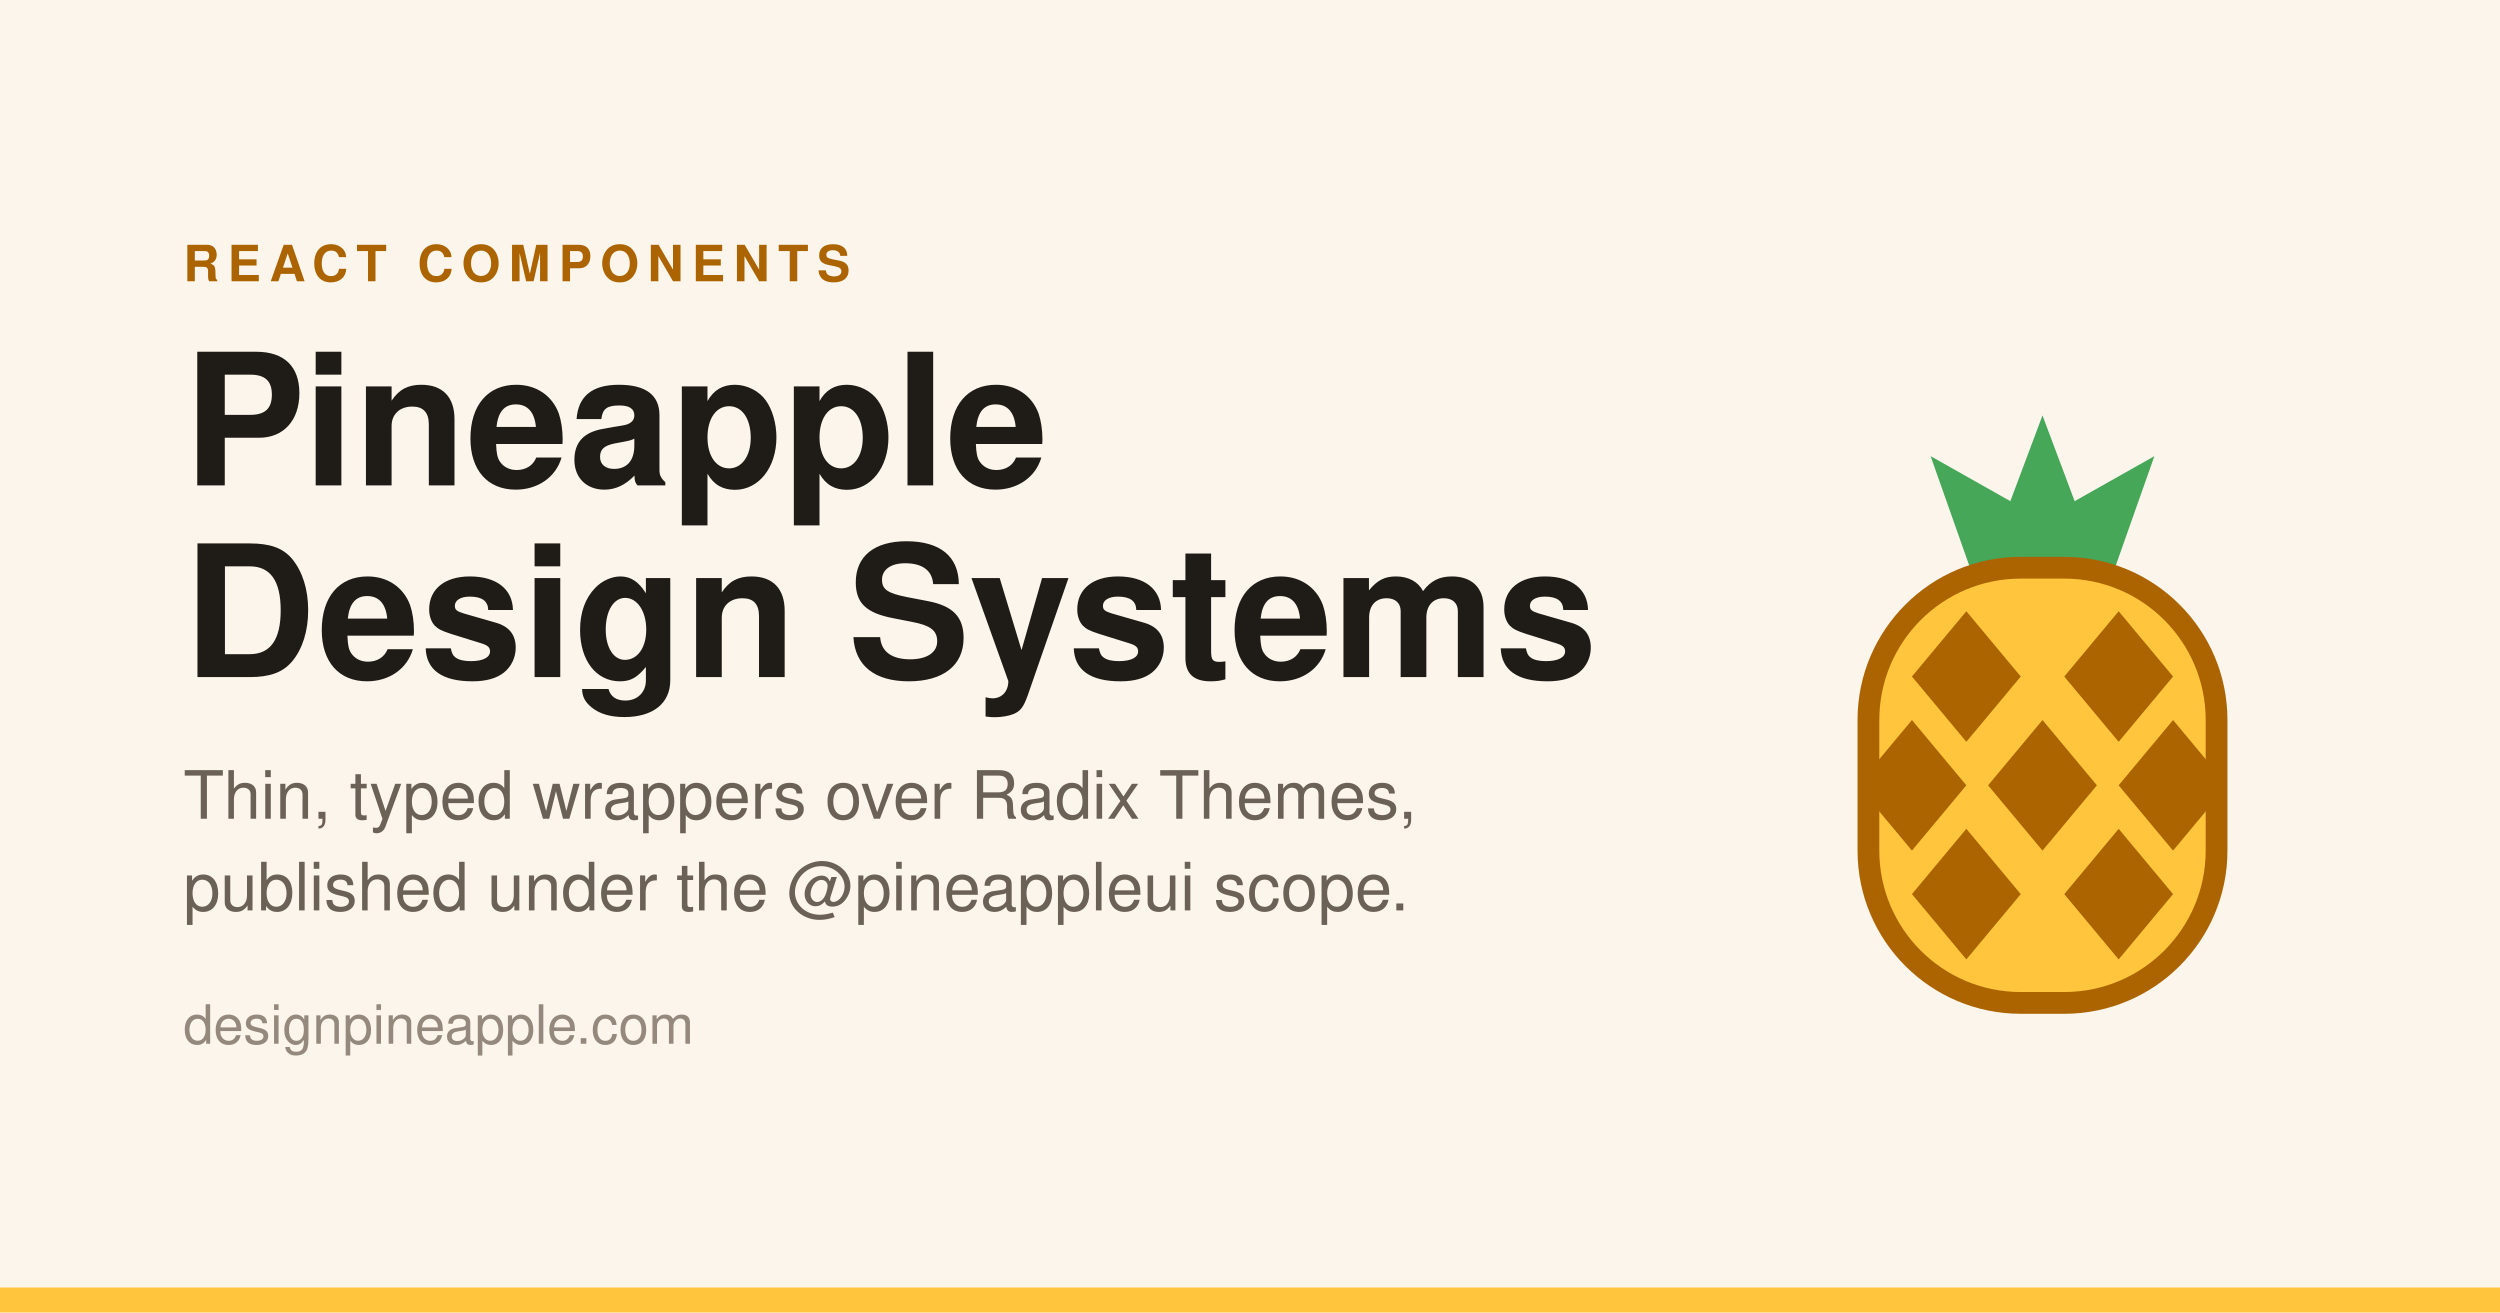
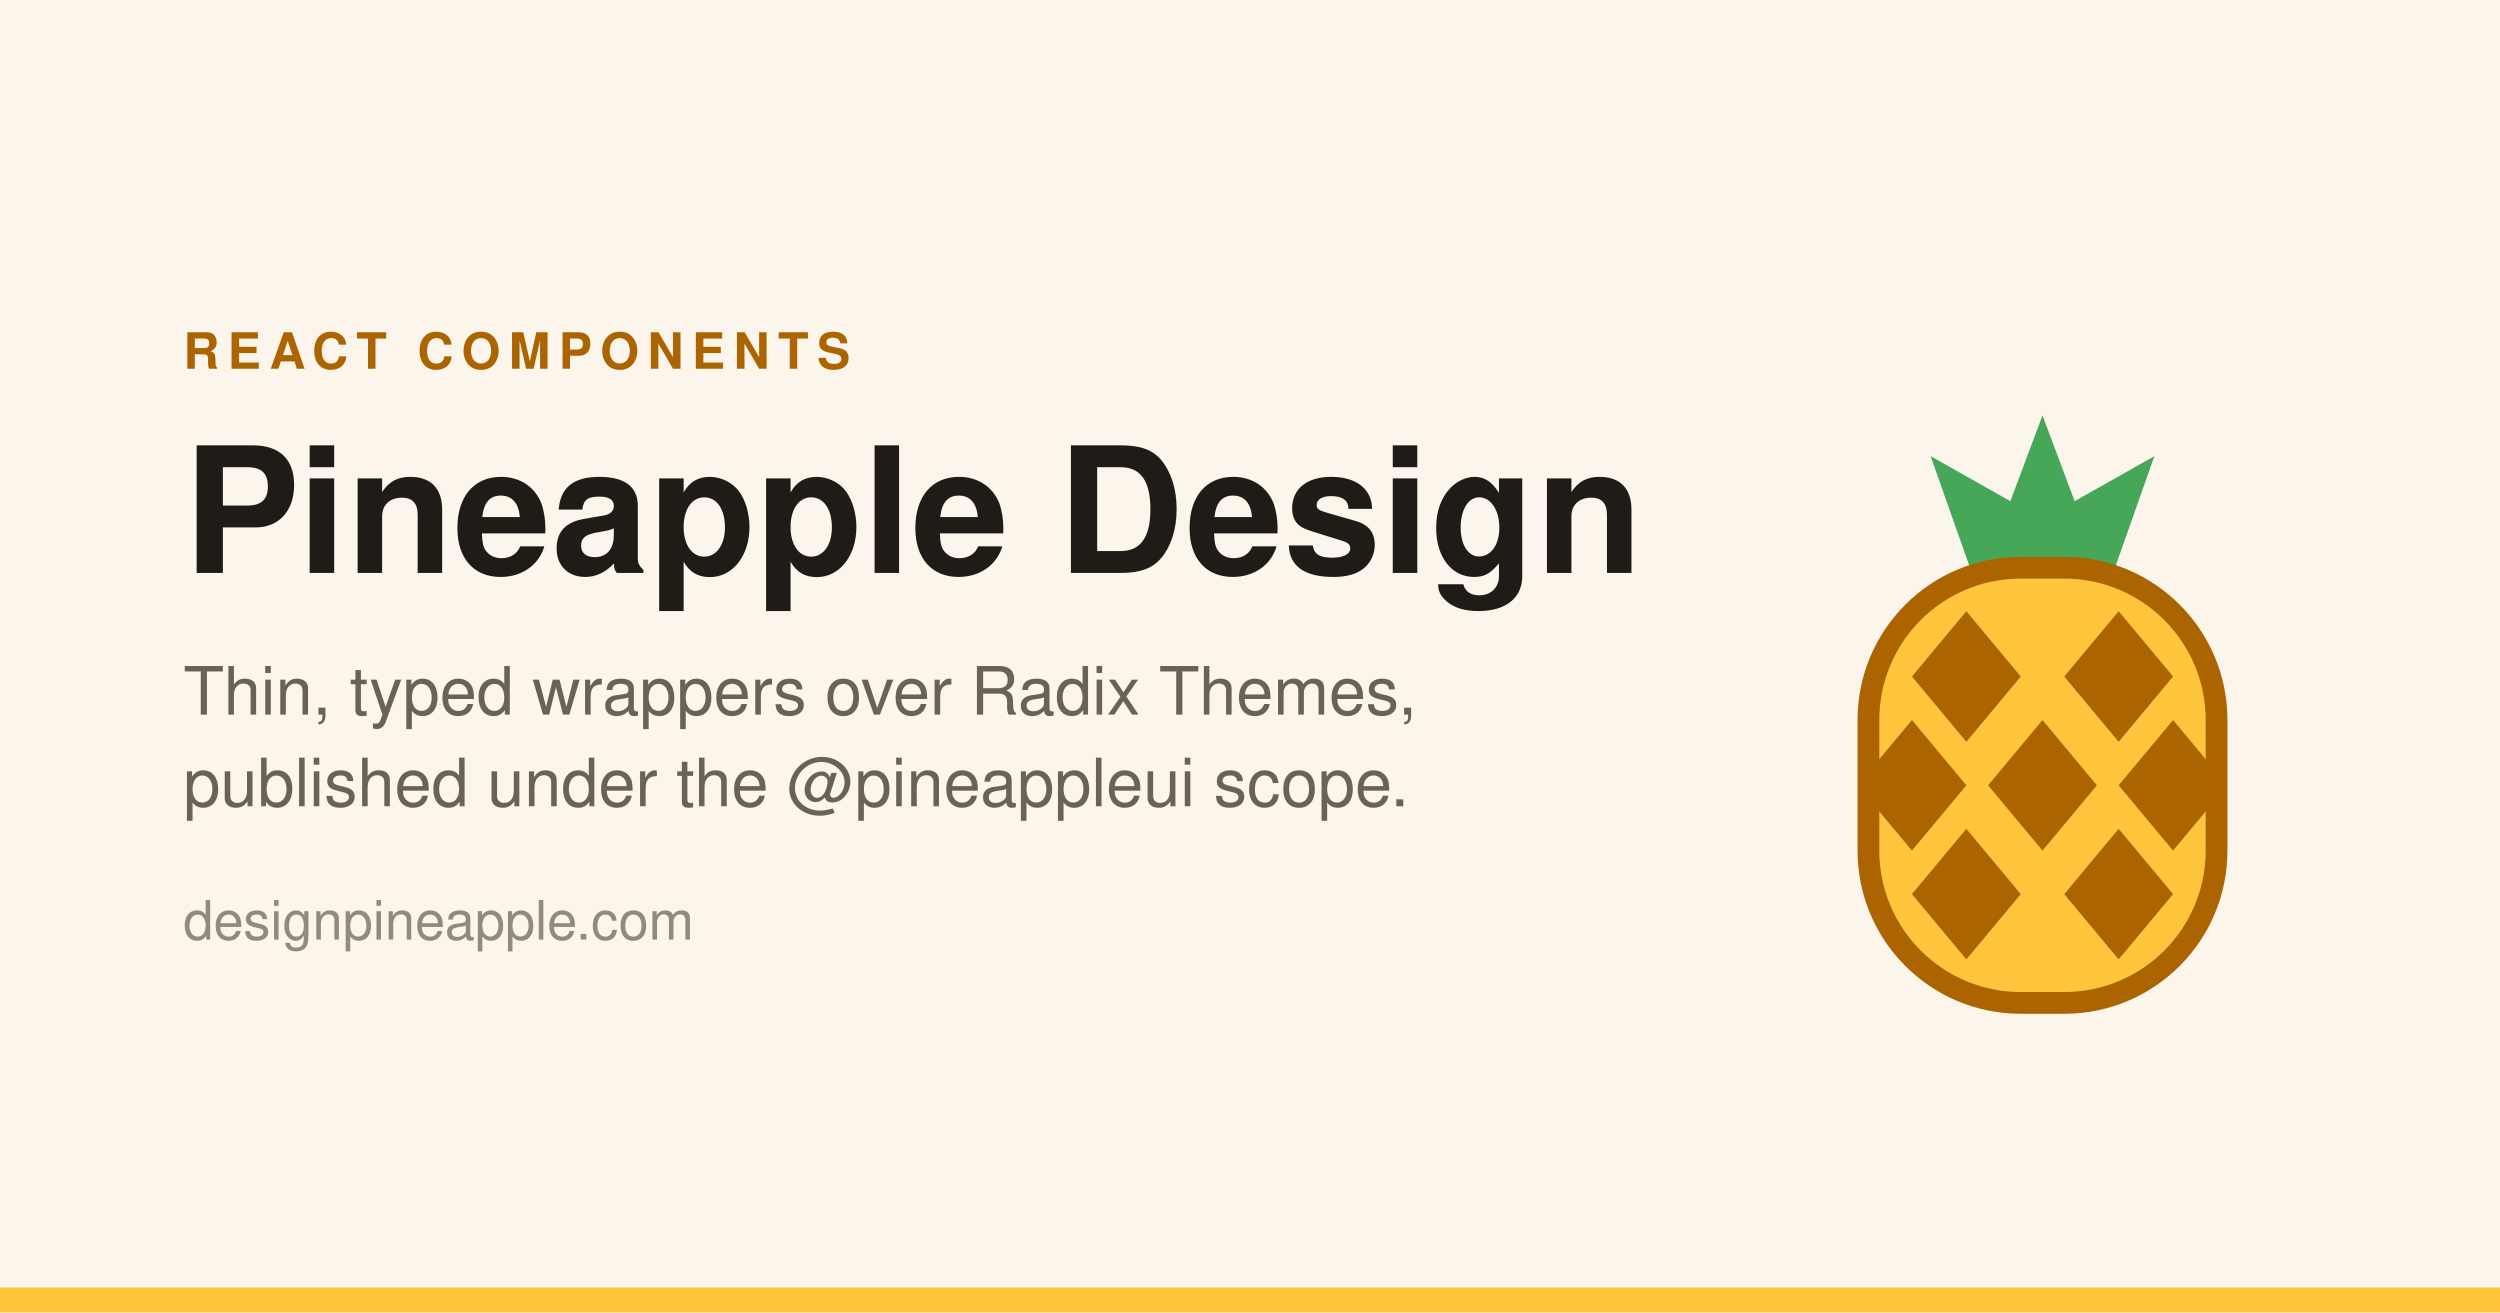
- <svg xmlns="http://www.w3.org/2000/svg" width="1200" height="630" viewBox="0 0 1200 630" role="img" aria-label="Pineapple Design Systems — presentational React components on Radix Themes">
+ <svg xmlns="http://www.w3.org/2000/svg" width="1200" height="630" viewBox="0 0 1200 630" role="img" aria-label="Pineapple Design — presentational React components on Radix Themes">
  <rect width="1200" height="630" fill="#FBF5EC" />
  <rect y="618" width="1200" height="12" fill="#ffc53d" />
  <g transform="translate(830 190) scale(9.4) translate(-1.7778 -1.2222) scale(1.1111)">
    <g fill="#46a758">
      <path d="M16 2 L19 10 L13 10 Z" />
      <path d="M16 2 L19 10 L13 10 Z" transform="rotate(-40 16 10)" />
      <path d="M16 2 L19 10 L13 10 Z" transform="rotate(40 16 10)" />
    </g>
    <rect x="8" y="9" width="16" height="20" rx="7" fill="#ffc53d" stroke="#ab6400" stroke-width="1" />
    <g clip-path="url(#og-pineapple-body)" fill="#ab6400">
      <use href="#og-pineapple-pip" x="12.5" y="14" />
      <use href="#og-pineapple-pip" x="19.5" y="14" />
      <use href="#og-pineapple-pip" x="10" y="19" />
      <use href="#og-pineapple-pip" x="16" y="19" />
      <use href="#og-pineapple-pip" x="22" y="19" />
      <use href="#og-pineapple-pip" x="12.5" y="24" />
      <use href="#og-pineapple-pip" x="19.5" y="24" />
    </g>
  </g>
  <defs>
    <clipPath id="og-pineapple-body">
      <rect x="8" y="9" width="16" height="20" rx="7" />
    </clipPath>
    <path id="og-pineapple-pip" d="M0 -3 L2.5 0 L0 3 L-2.5 0 Z" />
  </defs>
  <g font-family="Helvetica Neue, Helvetica, Arial, sans-serif" fill="#1F1B16">
-     <text x="88" y="135" font-size="24" font-weight="700" letter-spacing="4" fill="#ab6400">
+     <text x="88" y="177" font-size="24" font-weight="700" letter-spacing="4" fill="#ab6400">
      REACT COMPONENTS
    </text>
-     <text x="88" y="233" font-size="88" font-weight="700">Pineapple</text>
-     <text x="88" y="325" font-size="88" font-weight="700">Design Systems</text>
-     <text x="88" y="393" font-size="32" fill="#6B6157">Thin, typed wrappers over Radix Themes,</text>
-     <text x="88" y="437" font-size="32" fill="#6B6157">published under the @pineappleui scope.</text>
-     <text x="88" y="501" font-size="26" fill="#94897C">designpineapple.com</text>
+     <text x="88" y="275" font-size="84" font-weight="700">Pineapple Design</text>
+     <text x="88" y="343" font-size="32" fill="#6B6157">Thin, typed wrappers over Radix Themes,</text>
+     <text x="88" y="387" font-size="32" fill="#6B6157">published under the @pineappleui scope.</text>
+     <text x="88" y="451" font-size="26" fill="#94897C">designpineapple.com</text>
  </g>
</svg>
